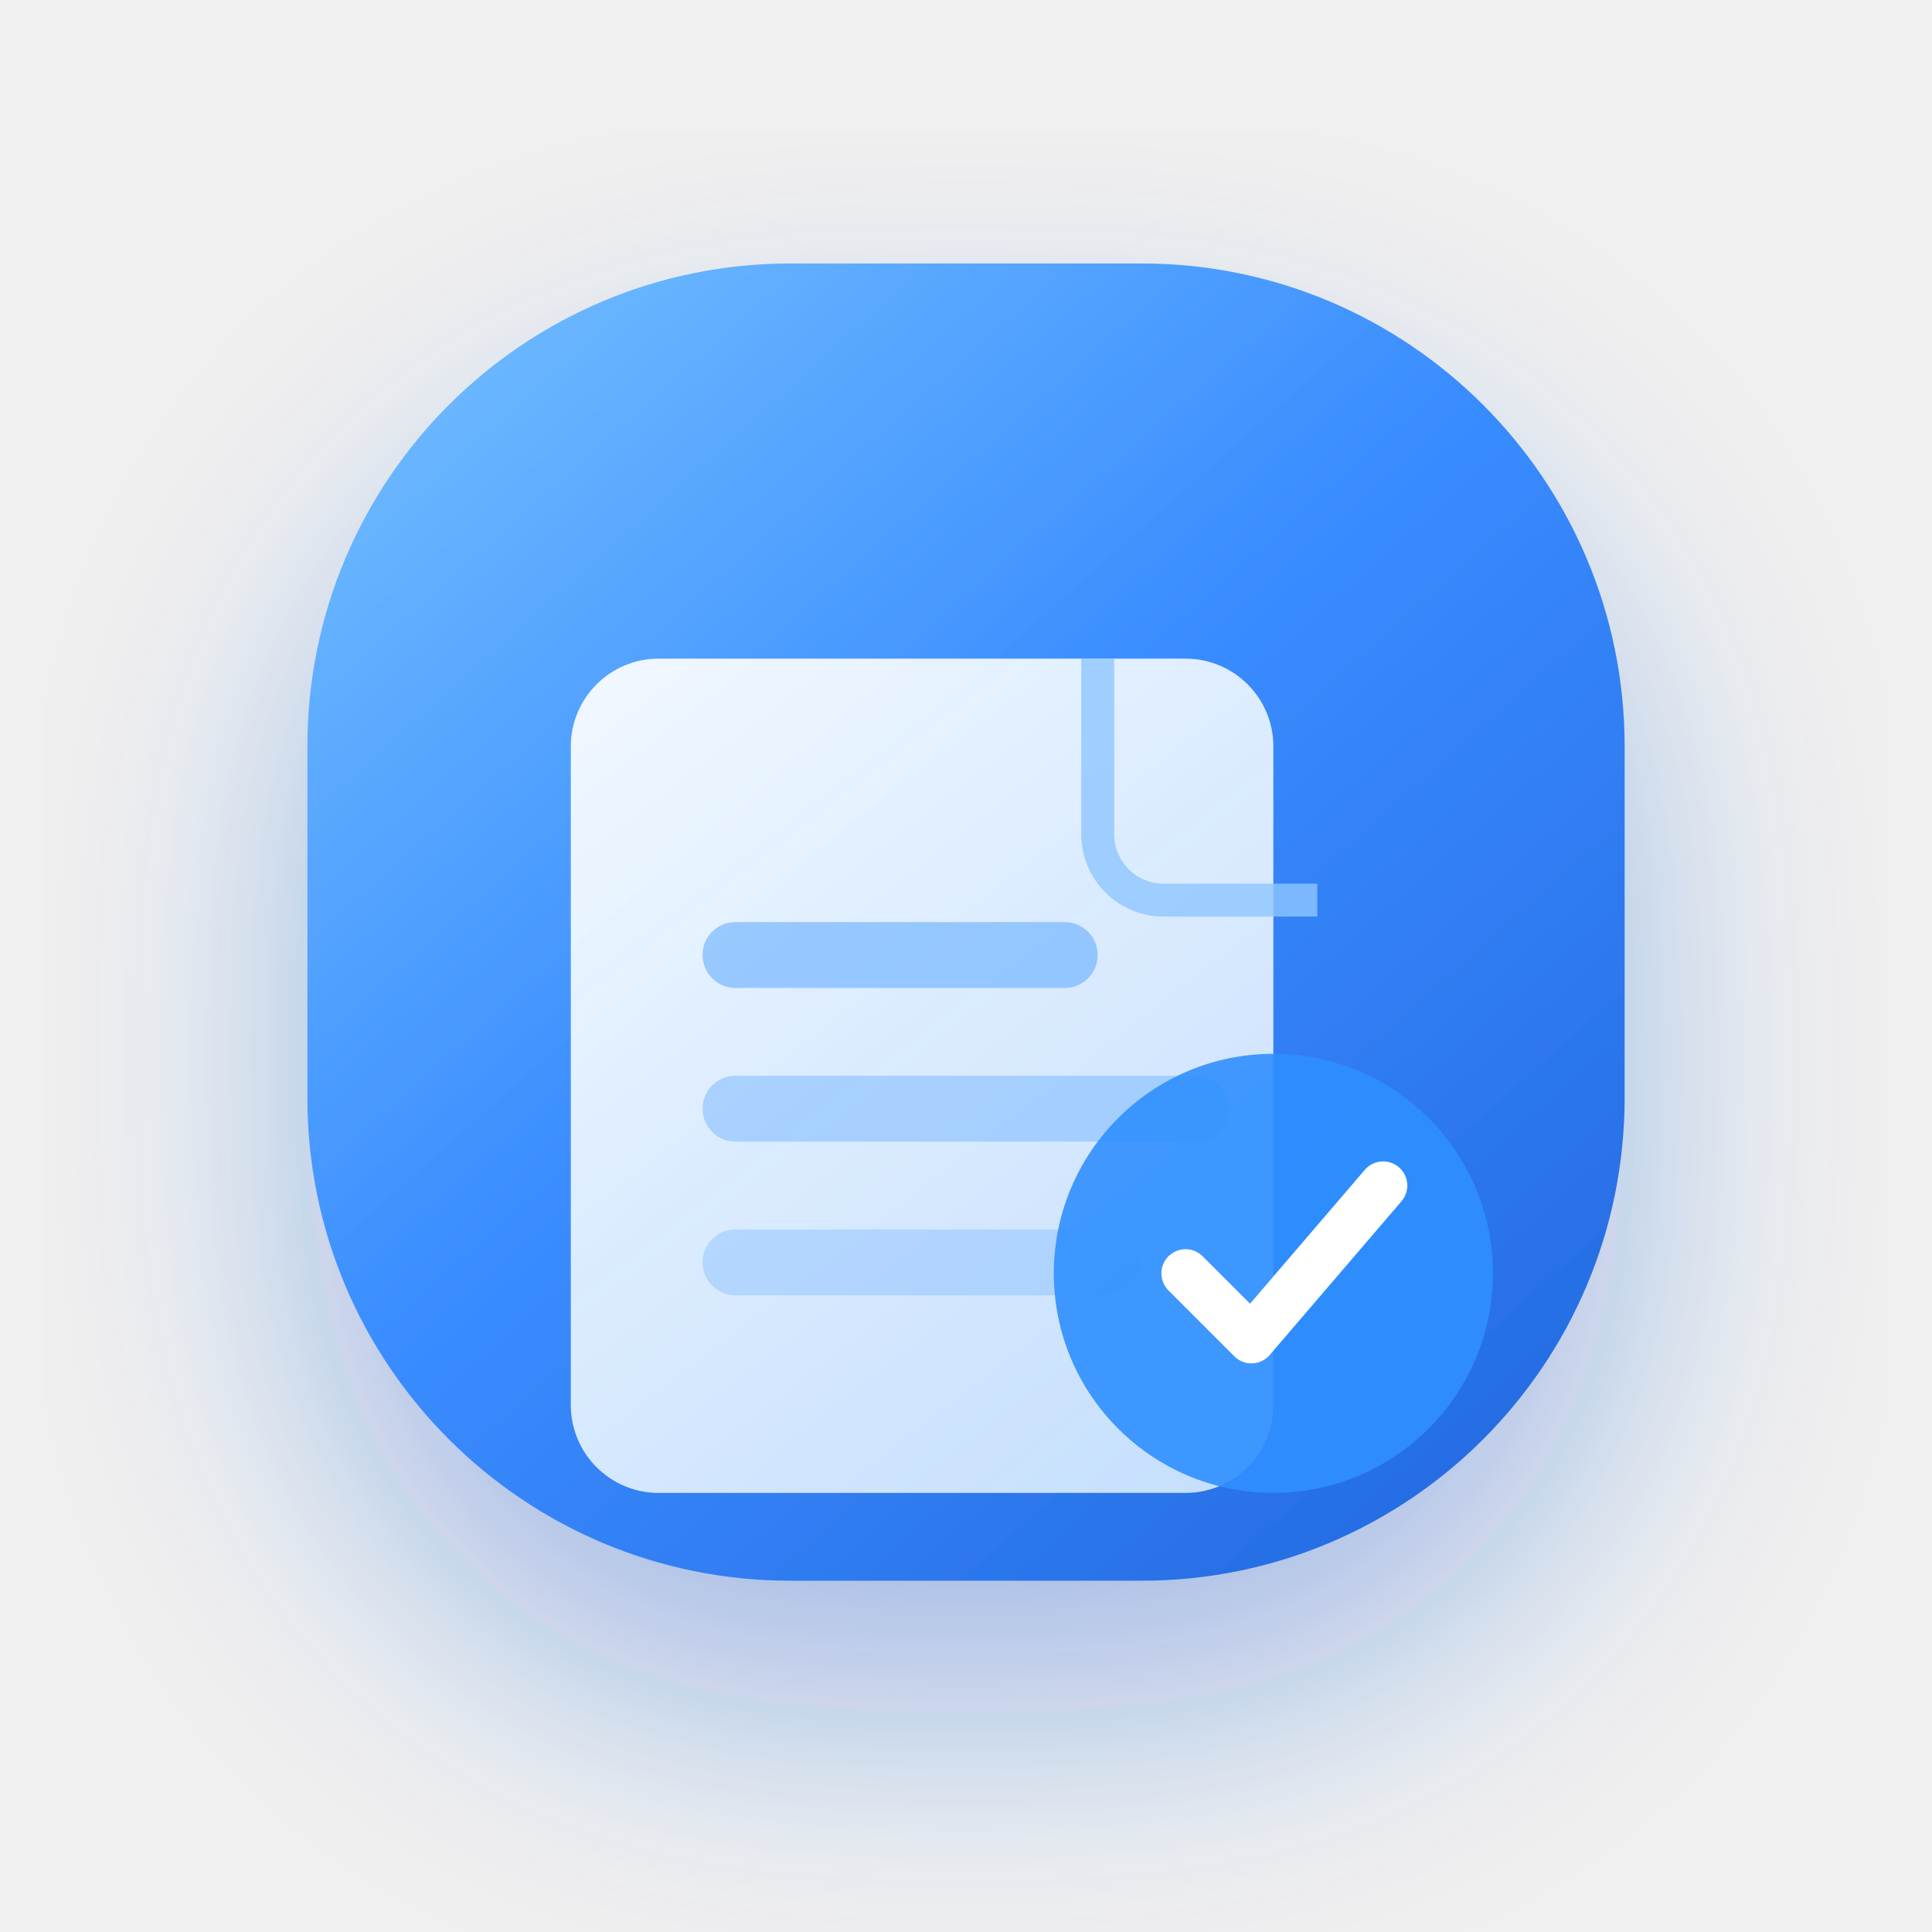
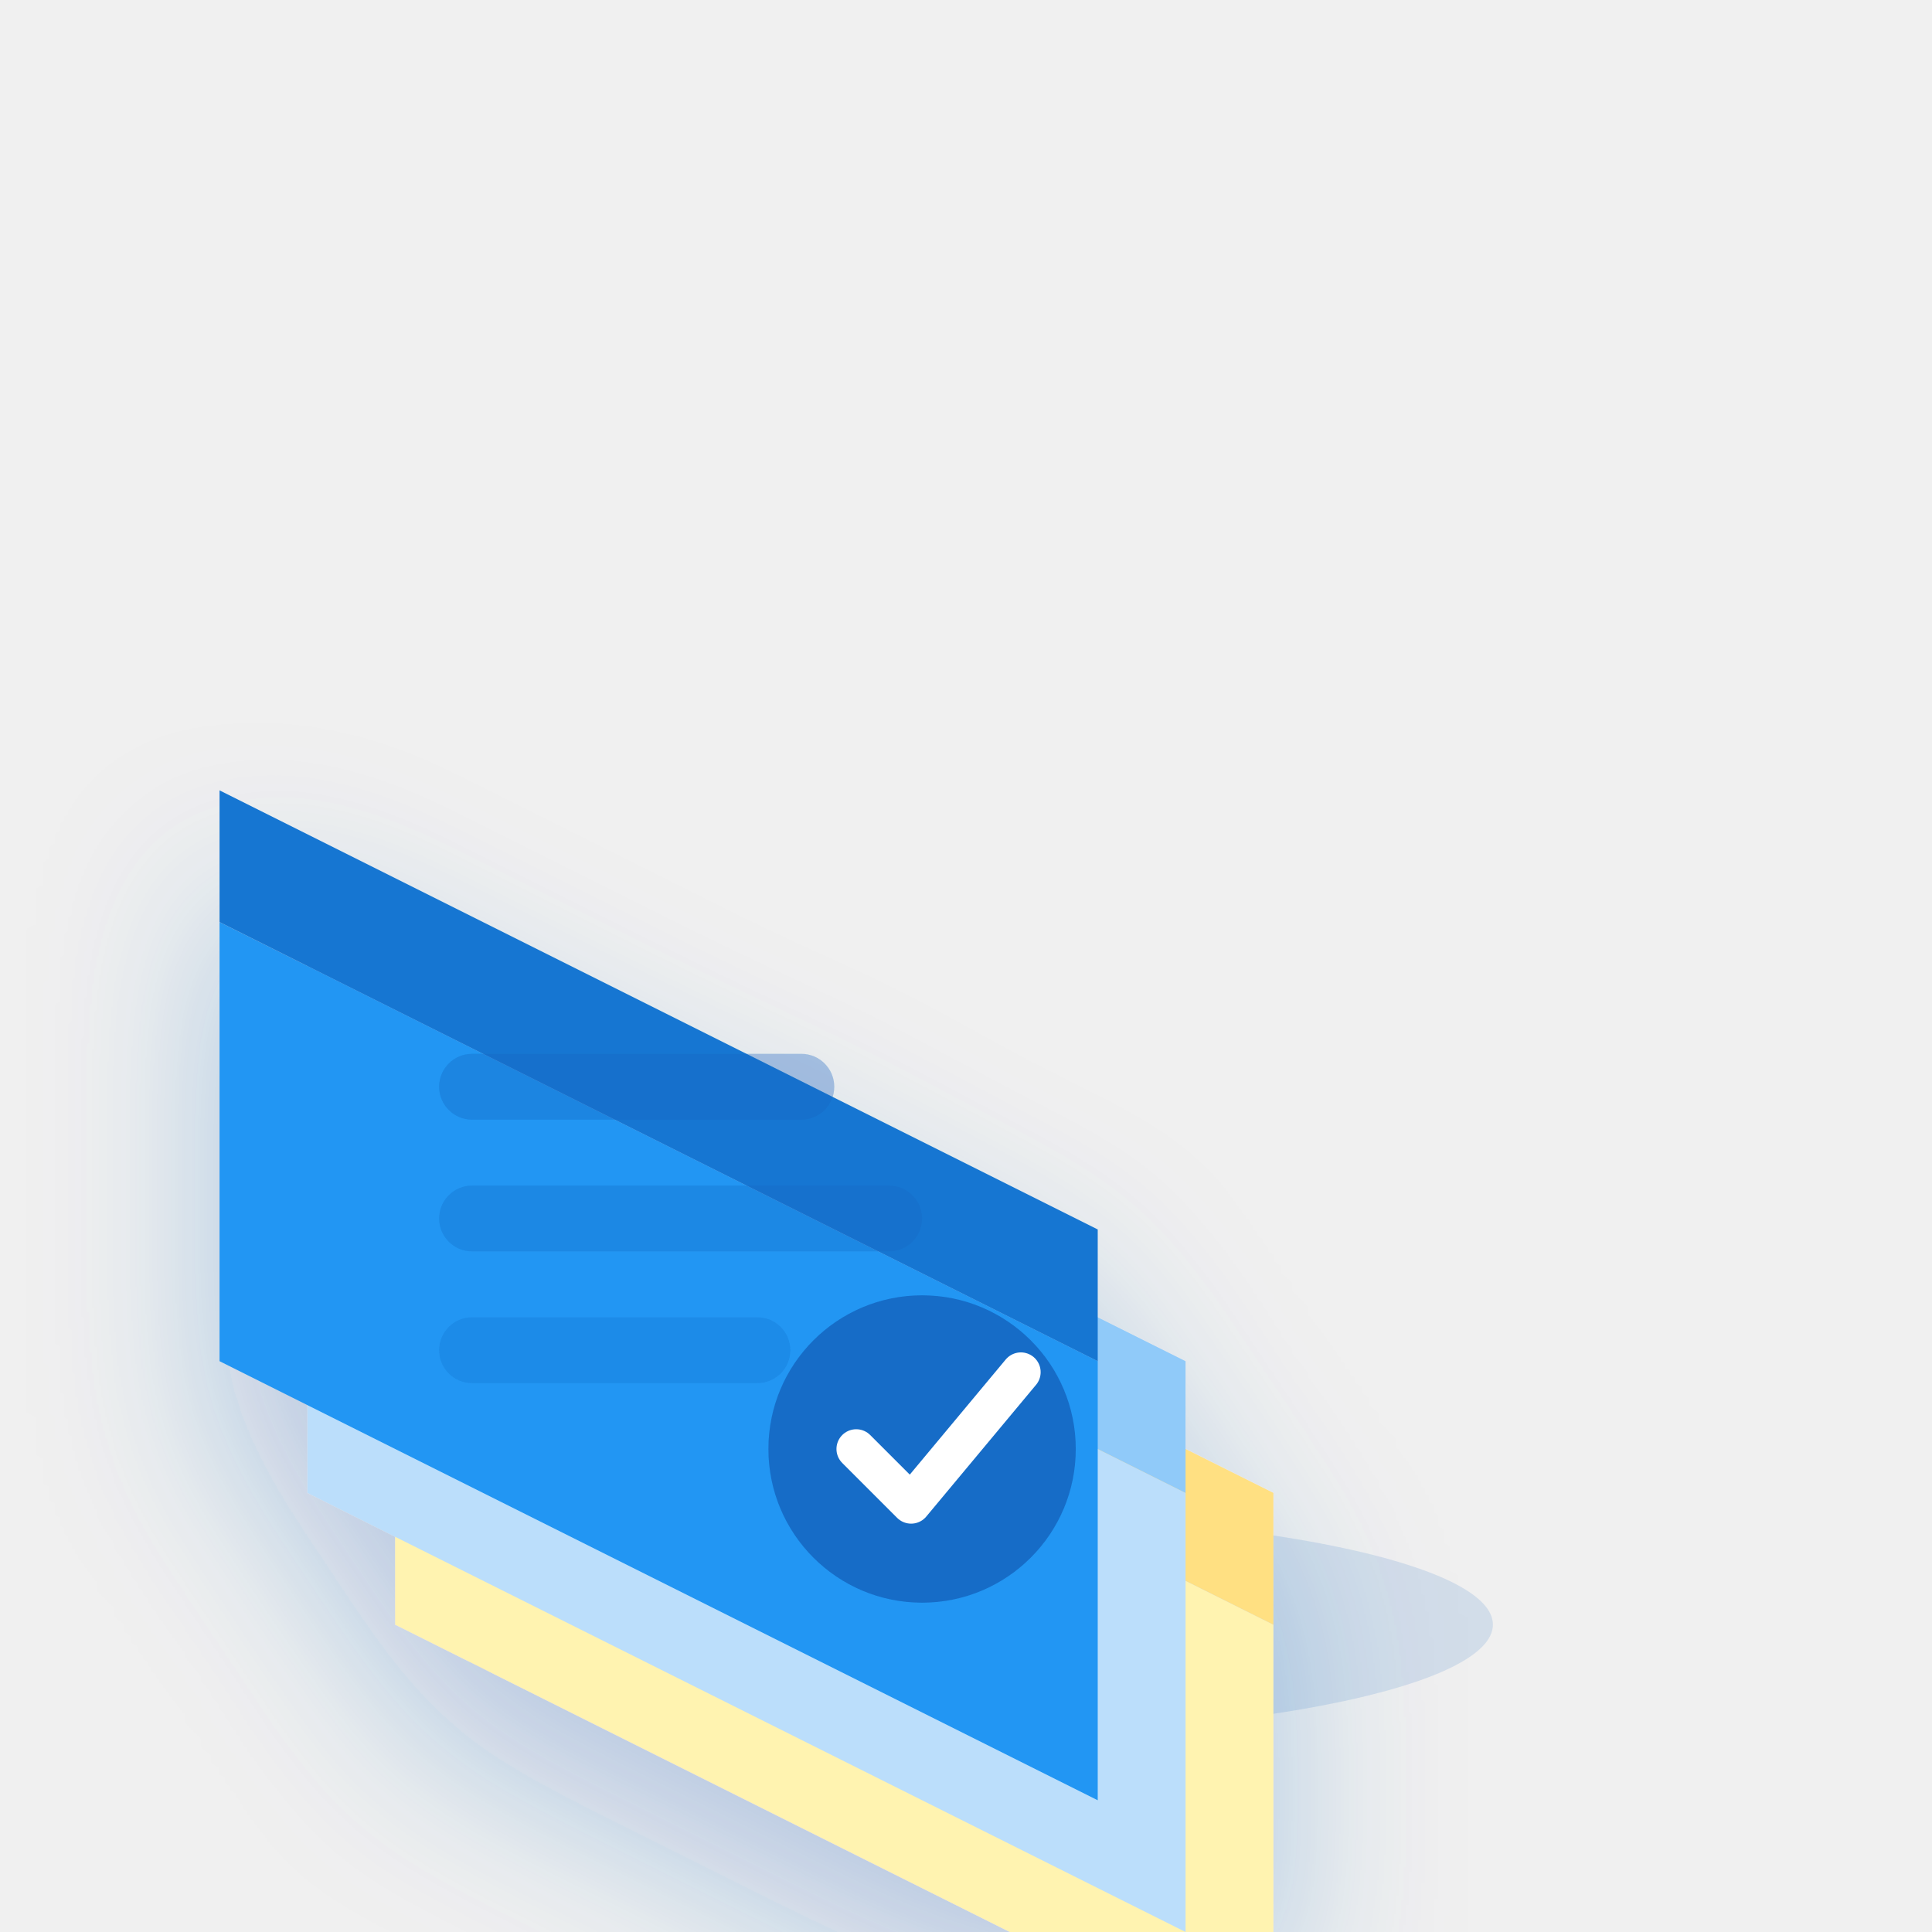
<svg xmlns="http://www.w3.org/2000/svg" viewBox="0 0 88 88" fill="none" role="img" aria-hidden="true">
  <defs>
-     <linearGradient id="tc-bg" x1="12" y1="8" x2="76" y2="80" gradientUnits="userSpaceOnUse">
-       <stop offset="0%" stop-color="#7EC8FF" />
-       <stop offset="45%" stop-color="#3A8DFF" />
-       <stop offset="100%" stop-color="#1E5FD8" />
-     </linearGradient>
-     <linearGradient id="tc-doc" x1="28" y1="24" x2="62" y2="68" gradientUnits="userSpaceOnUse">
-       <stop offset="0%" stop-color="#FFFFFF" stop-opacity="0.98" />
-       <stop offset="100%" stop-color="#D8ECFF" stop-opacity="0.92" />
-     </linearGradient>
-     <linearGradient id="tc-shine" x1="20" y1="14" x2="52" y2="46" gradientUnits="userSpaceOnUse">
-       <stop offset="0%" stop-color="#FFFFFF" stop-opacity="0.75" />
-       <stop offset="100%" stop-color="#FFFFFF" stop-opacity="0" />
-     </linearGradient>
-     <filter id="tc-shadow" x="-20%" y="-20%" width="140%" height="150%">
-       <feDropShadow dx="0" dy="6" stdDeviation="6" flood-color="#1A5FD8" flood-opacity="0.35" />
+     <filter id="tc-shadow" x="-30%" y="-20%" width="160%" height="160%">
+       <feDropShadow dx="0" dy="4" stdDeviation="4" flood-color="#1565C0" flood-opacity="0.28" />
    </filter>
  </defs>
-   <g filter="url(#tc-shadow)">
-     <rect x="14" y="12" width="60" height="60" rx="22" fill="url(#tc-bg)" />
-     <path d="M30 30h24a4 4 0 0 1 4 4v30a4 4 0 0 1-4 4H30a4 4 0 0 1-4-4V34a4 4 0 0 1 4-4z" fill="url(#tc-doc)" opacity="0.95" />
-     <path d="M50 30v8a3 3 0 0 0 3 3h7" stroke="#8EC5FF" stroke-width="1.5" fill="none" opacity="0.8" />
-     <rect x="32" y="42" width="18" height="3" rx="1.5" fill="#5AA8FF" opacity="0.55" />
-     <rect x="32" y="49" width="24" height="3" rx="1.5" fill="#5AA8FF" opacity="0.4" />
-     <rect x="32" y="56" width="20" height="3" rx="1.5" fill="#5AA8FF" opacity="0.3" />
-     <circle cx="58" cy="58" r="10" fill="#2F8FFF" opacity="0.9" />
-     <path d="M54 58l3 3 6-7" stroke="#fff" stroke-width="2.2" stroke-linecap="round" stroke-linejoin="round" />
+   <ellipse cx="44" cy="74" rx="24" ry="5" fill="#1565C0" opacity="0.14" />
+   <g filter="url(#tc-shadow)" transform="translate(44 46)">
+     <g transform="translate(-34 -8)">
+       <path d="M8 36 L48 56 L48 36 L8 16 Z" fill="#FFF3B0" />
+       <path d="M8 16 L48 36 L48 30 L8 10 Z" fill="#FFE082" />
+       <path d="M4 30 L44 50 L44 30 L4 10 Z" fill="#BBDEFB" />
+       <path d="M4 10 L44 30 L44 24 L4 4 Z" fill="#90CAF9" />
+       <path d="M0 24 L40 44 L40 24 L0 4 Z" fill="#2196F3" />
+       <path d="M0 4 L40 24 L40 18 L0 -2 Z" fill="#1976D2" />
+       <rect x="10" y="10" width="18" height="3" rx="1.5" fill="#1565C0" opacity="0.35" />
+       <rect x="10" y="16" width="22" height="3" rx="1.5" fill="#1565C0" opacity="0.28" />
+       <rect x="10" y="22" width="16" height="3" rx="1.5" fill="#1565C0" opacity="0.22" />
+       <circle cx="32" cy="28" r="7" fill="#1565C0" opacity="0.85" />
+       <path d="M29 28l2.5 2.5 5-6" stroke="#fff" stroke-width="1.8" stroke-linecap="round" stroke-linejoin="round" />
+     </g>
  </g>
</svg>
